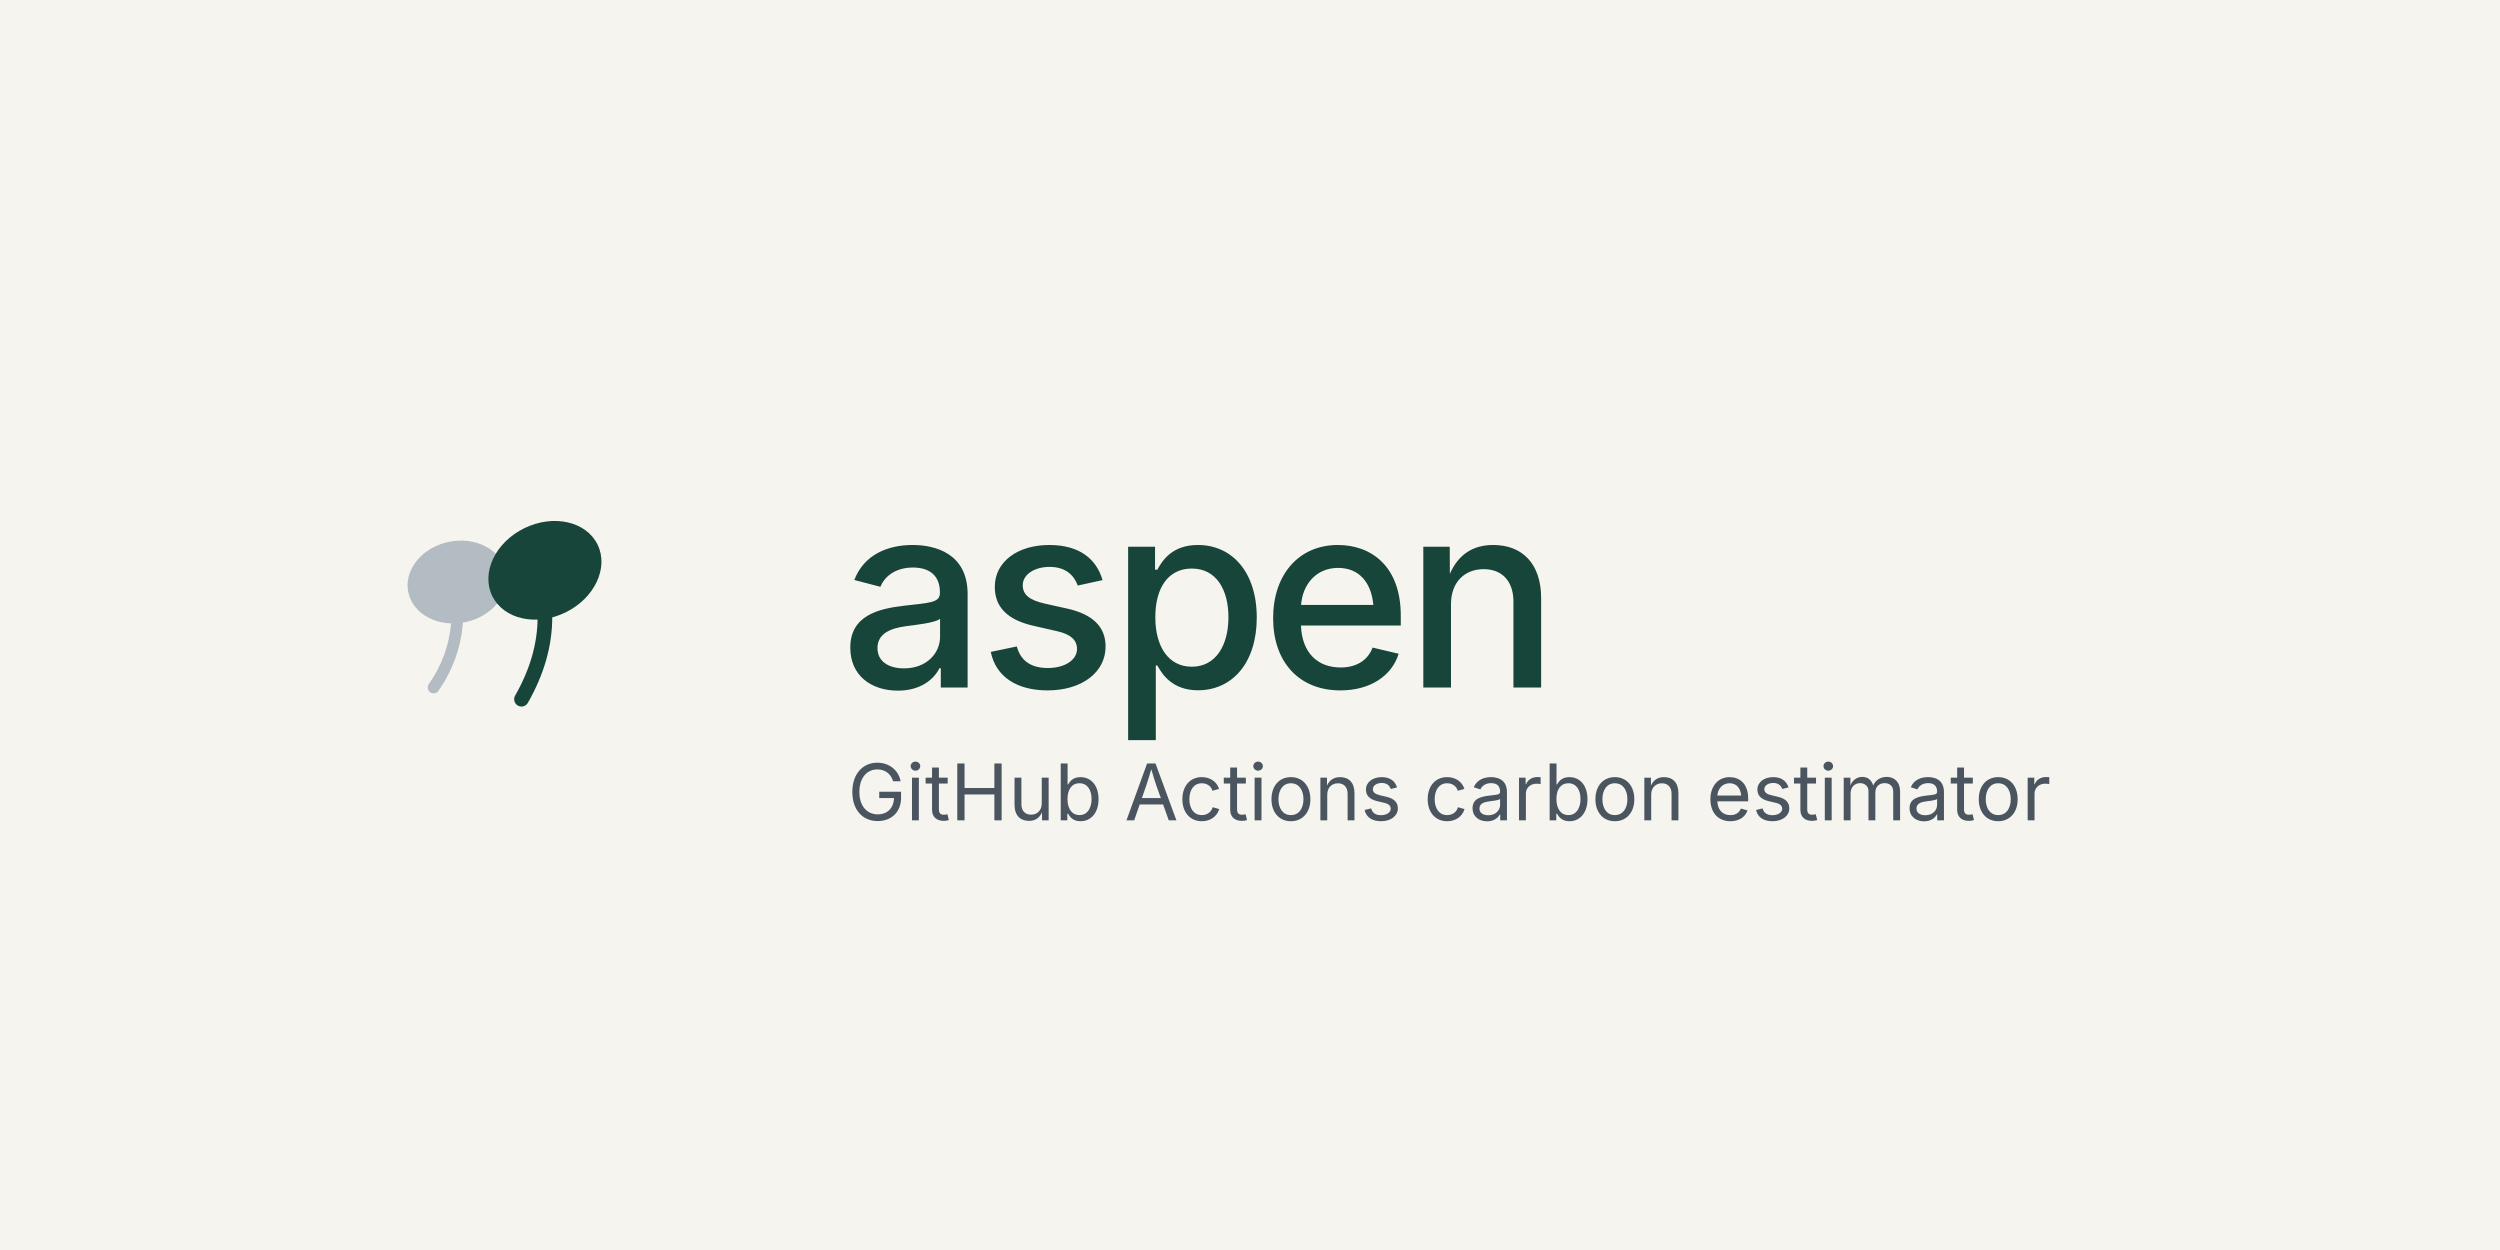
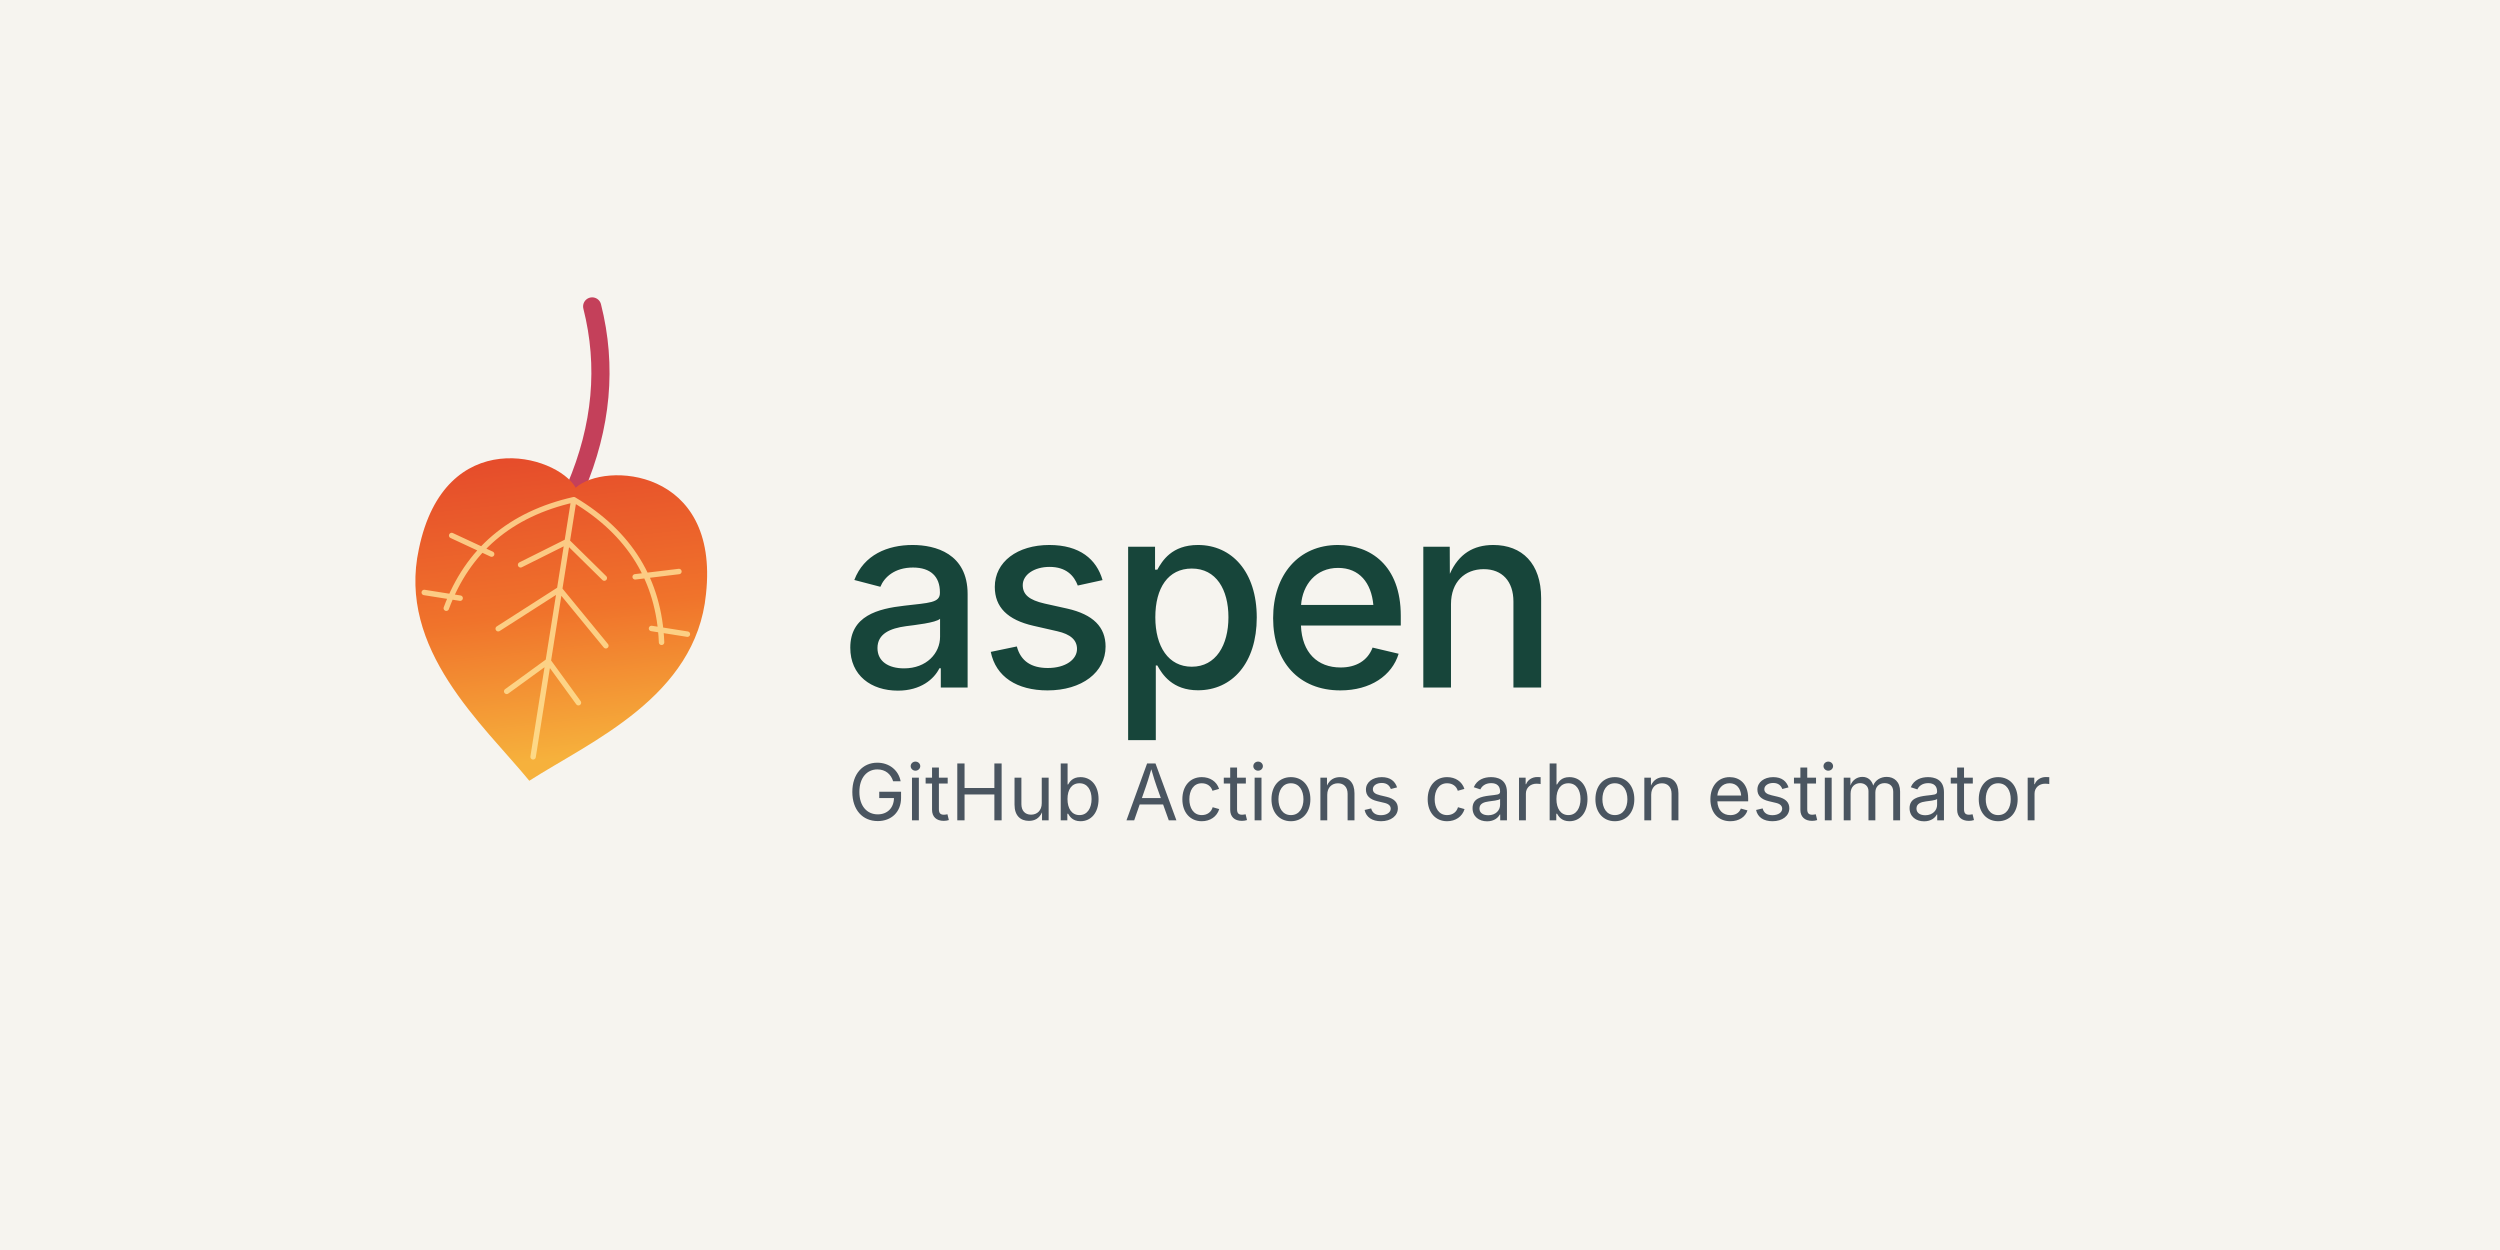
<svg xmlns="http://www.w3.org/2000/svg" viewBox="0 0 1280 640" width="1280" height="640" role="img" aria-label="Aspen — GitHub Actions carbon estimator">
  <rect width="1280" height="640" fill="#F6F4EF" />
-   <g transform="translate(168 232) scale(1.5)">
-     <ellipse cx="44" cy="44" rx="17" ry="14" transform="rotate(-12 44 44)" fill="#B3BCC2" />
-     <path d="M44 58 Q43 70 36 80" fill="none" stroke="#B3BCC2" stroke-width="4" stroke-linecap="round" />
-     <ellipse cx="74" cy="40" rx="20" ry="16" transform="rotate(-26 74 40)" fill="#17453A" />
-     <path d="M74 56 Q74 70 66 84" fill="none" stroke="#17453A" stroke-width="5" stroke-linecap="round" />
+   <g transform="translate(130 130) scale(3.1)">
+     <defs>
+       <linearGradient id="a" x1="0" y1="0" x2="0.25" y2="1">
+         <stop offset="0" stop-color="#E4472B" />
+         <stop offset=".55" stop-color="#F0732B" />
+         <stop offset="1" stop-color="#F6B13C" />
+       </linearGradient>
+     </defs>
+     <g transform="translate(58 8) rotate(9)">
+       <g transform="translate(0 48)">
+         <path d="M0 -17 Q4 -33 -2 -47" fill="none" stroke="#C4405A" stroke-width="3" stroke-linecap="round" />
+         <path d="M0 -17 C-4 -22 -23 -24 -24 -3 C-25 14 -9 24 0 32 C9 24 25 14 24 -3 C23 -24 4 -22 0 -17Z" fill="url(#a)" />
+         <path d="M0 -15 L0 28 M0 -15 Q-15 -9 -18 6 M0 -15 Q15 -9 18 6 M0 0 L-9 8 M0 0 L9 8 M0 12 L-6 18 M0 12 L6 18 M0 -8 L-7 -3 M0 -8 L7 -3 M-12 -4 L-19 -6 M12 -4 L19 -6 M-16 4 L-22 4 M16 4 L22 4" fill="none" stroke="#FFE39A" stroke-opacity=".8" stroke-width=".9" stroke-linecap="round" stroke-linejoin="round" />
+       </g>
+     </g>
  </g>
  <text x="430" y="352" fill="#17453A" font-family="Inter, 'IBM Plex Sans', 'Helvetica Neue', Arial, sans-serif" font-size="132" font-weight="500" letter-spacing="-4">aspen</text>
  <text x="434" y="420" fill="#4A5560" font-family="Inter, 'IBM Plex Sans', 'Helvetica Neue', Arial, sans-serif" font-size="40" font-weight="400" letter-spacing="0">GitHub Actions carbon estimator</text>
</svg>
